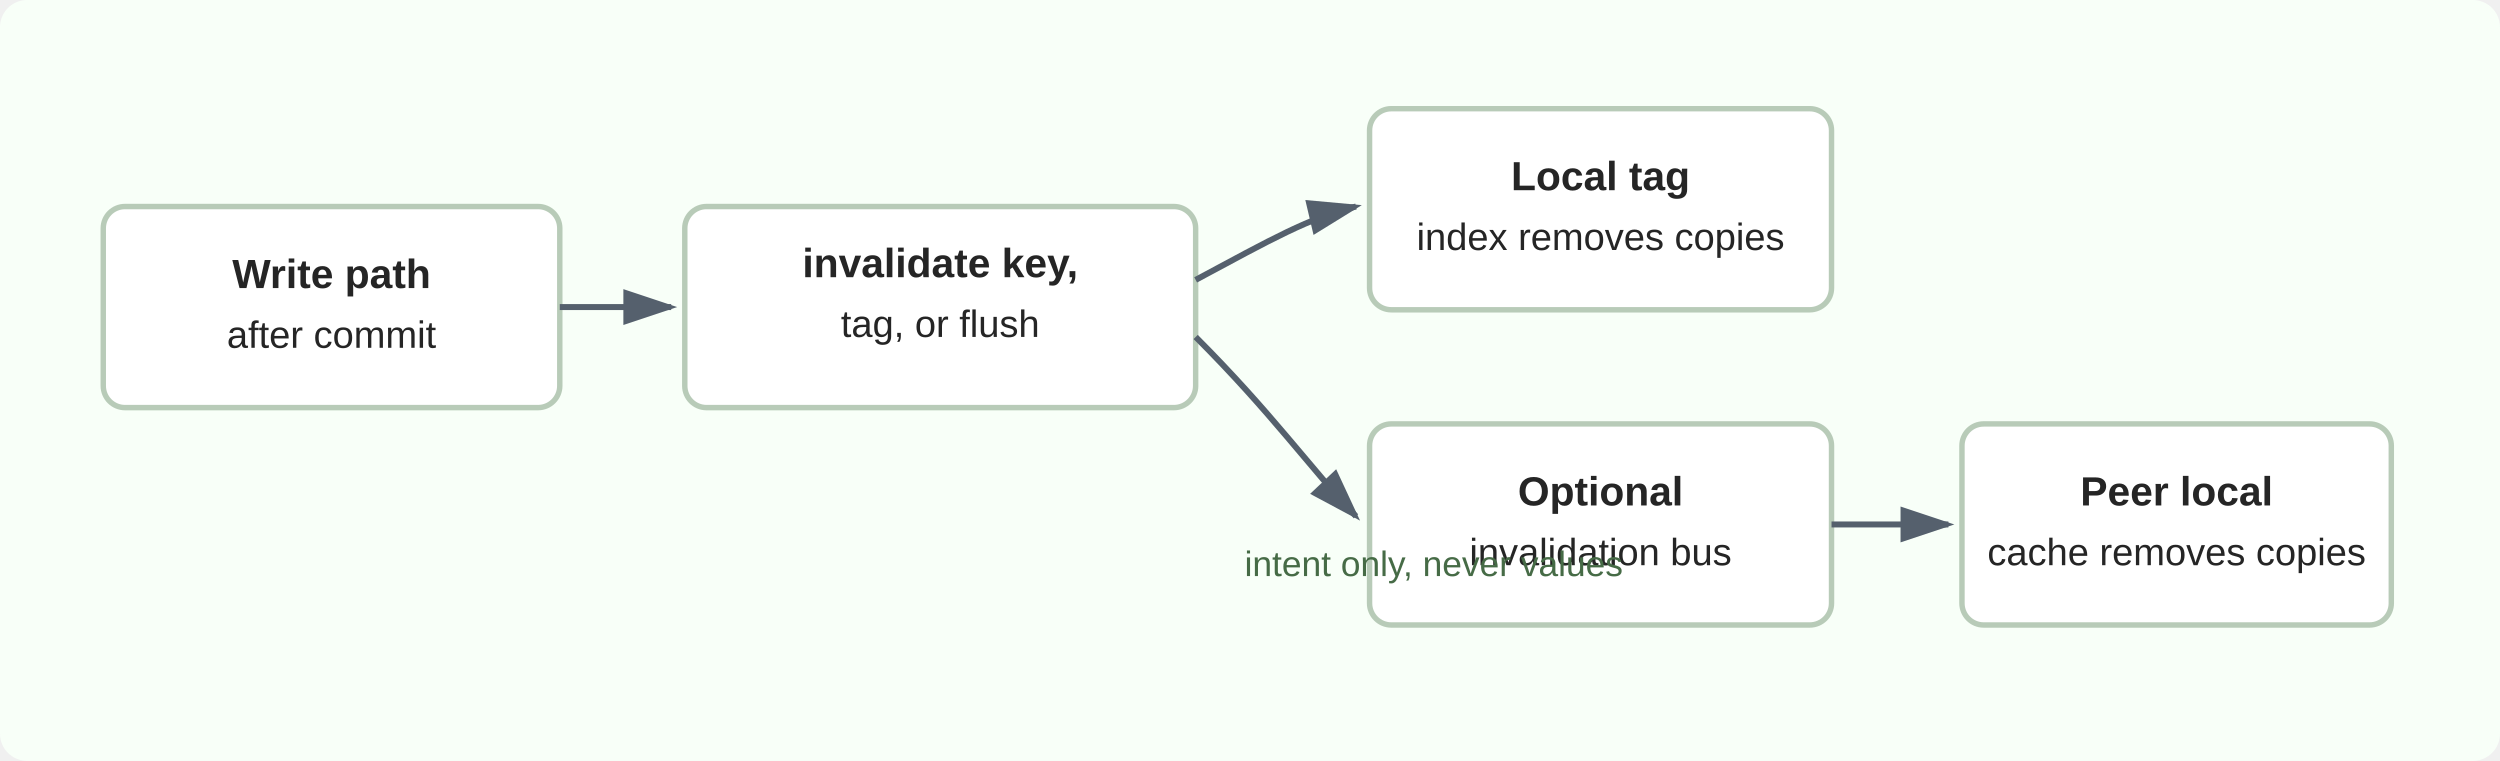
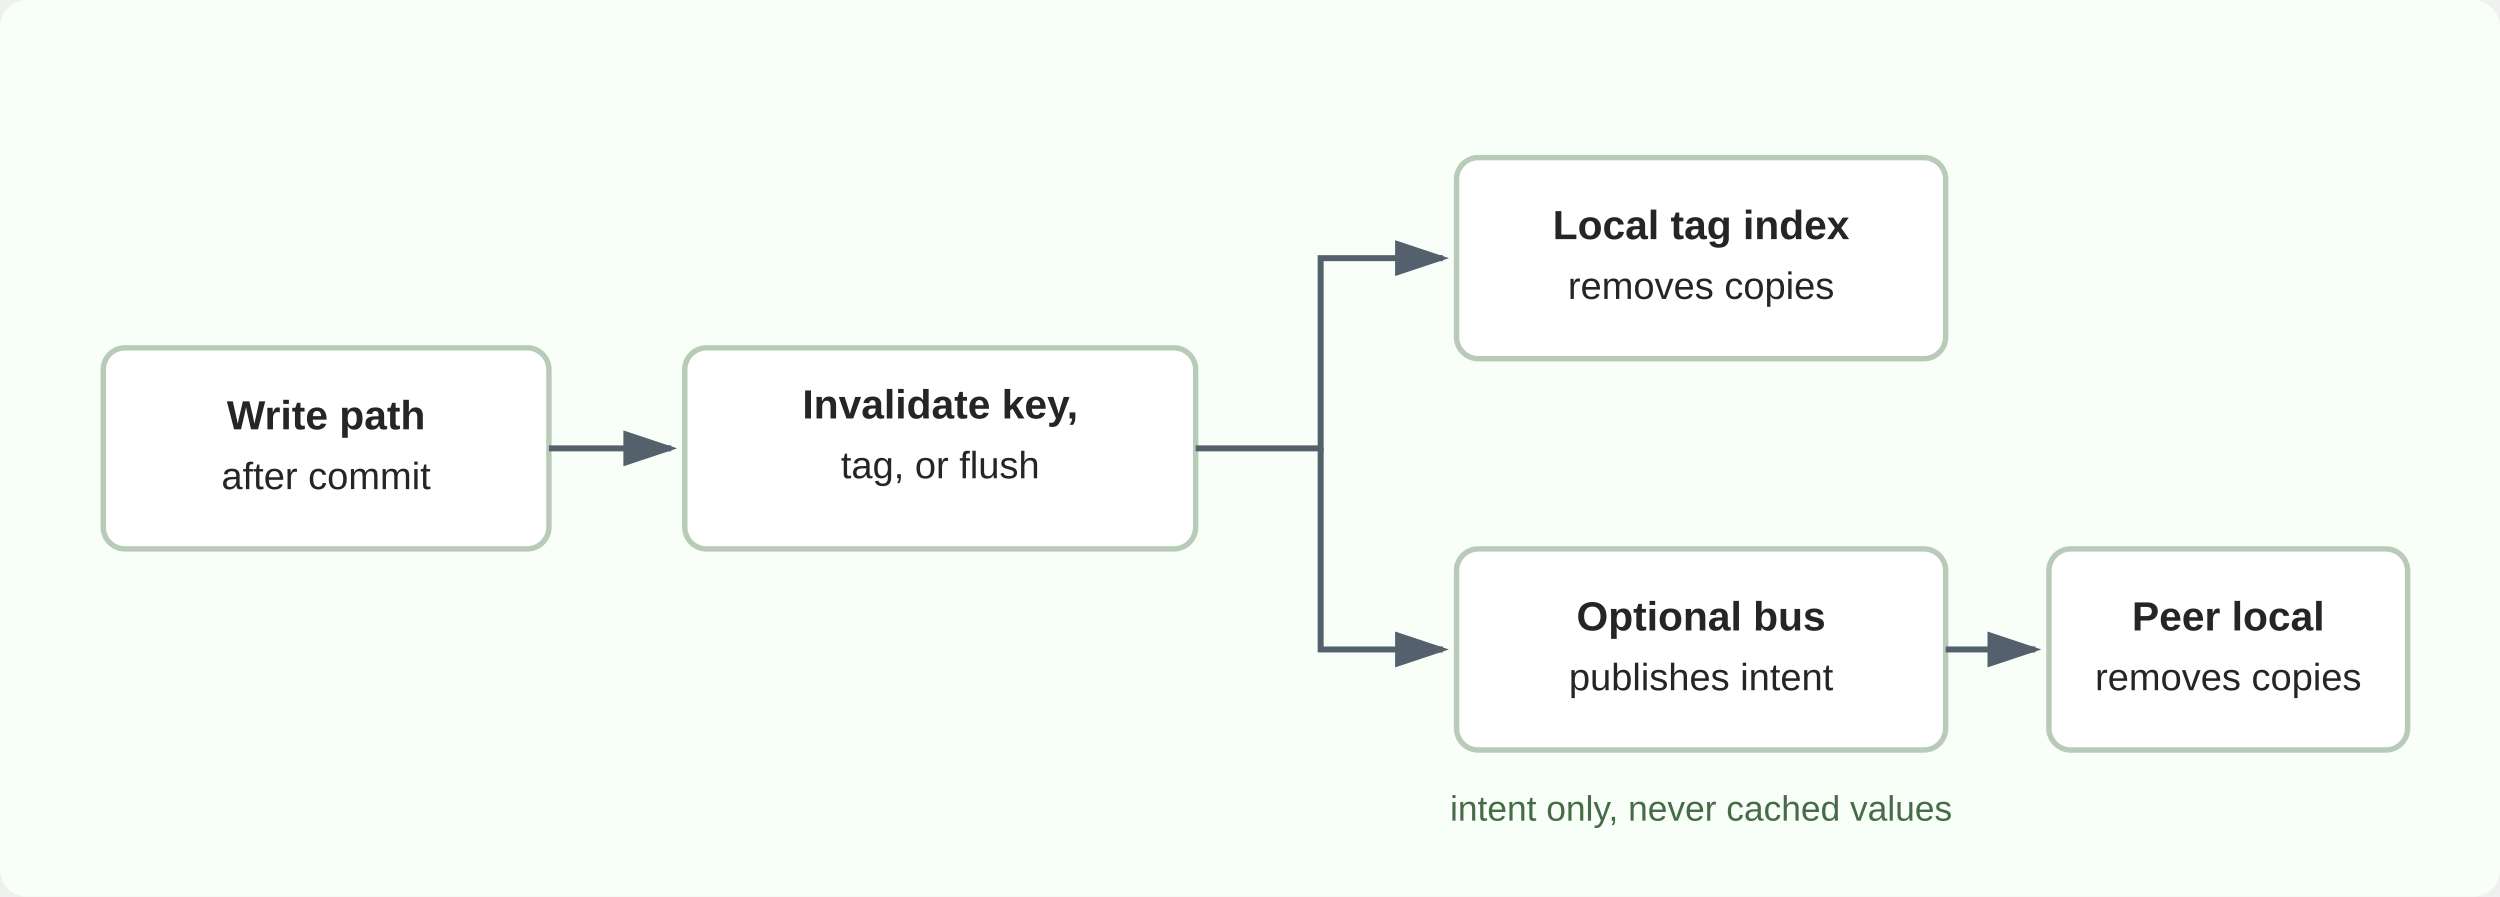
- <svg xmlns="http://www.w3.org/2000/svg" width="920" height="280" viewBox="0 0 920 280" role="img" aria-labelledby="title desc">
+ <svg xmlns="http://www.w3.org/2000/svg" width="920" height="330" viewBox="0 0 920 330" role="img" aria-labelledby="title desc">
  <defs>
    <marker id="arrow" markerWidth="10" markerHeight="10" refX="8" refY="3" orient="auto" markerUnits="strokeWidth">
      <path d="M0,0 L0,6 L9,3 z" fill="#55606d" />
    </marker>
  </defs>
-   <rect width="920" height="280" rx="10" fill="#f8fff8" />
+   <rect width="920" height="330" rx="10" fill="#f8fff8" />
  <g fill="#ffffff" stroke="#b8cbb8" stroke-width="2">
-     <rect x="38" y="76" width="168" height="74" rx="8" />
-     <rect x="252" y="76" width="188" height="74" rx="8" />
-     <rect x="504" y="40" width="170" height="74" rx="8" />
-     <rect x="504" y="156" width="170" height="74" rx="8" />
-     <rect x="722" y="156" width="158" height="74" rx="8" />
+     <rect x="38" y="128" width="164" height="74" rx="8" />
+     <rect x="252" y="128" width="188" height="74" rx="8" />
+     <rect x="536" y="58" width="180" height="74" rx="8" />
+     <rect x="536" y="202" width="180" height="74" rx="8" />
+     <rect x="754" y="202" width="132" height="74" rx="8" />
  </g>
  <g font-family="Arial, sans-serif" fill="#252525" text-anchor="middle">
-     <text x="122" y="106" font-size="15" font-weight="700">Write path</text>
-     <text x="122" y="128" font-size="14">after commit</text>
-     <text x="346" y="102" font-size="15" font-weight="700">invalidate key,</text>
-     <text x="346" y="124" font-size="14">tag, or flush</text>
-     <text x="589" y="70" font-size="15" font-weight="700">Local tag</text>
-     <text x="589" y="92" font-size="14">index removes copies</text>
-     <text x="589" y="186" font-size="15" font-weight="700">Optional</text>
-     <text x="589" y="208" font-size="14">invalidation bus</text>
-     <text x="801" y="186" font-size="15" font-weight="700">Peer local</text>
-     <text x="801" y="208" font-size="14">cache removes copies</text>
+     <text x="120" y="158" font-size="15" font-weight="700">Write path</text>
+     <text x="120" y="180" font-size="14">after commit</text>
+     <text x="346" y="154" font-size="15" font-weight="700">Invalidate key,</text>
+     <text x="346" y="176" font-size="14">tag, or flush</text>
+     <text x="626" y="88" font-size="15" font-weight="700">Local tag index</text>
+     <text x="626" y="110" font-size="14">removes copies</text>
+     <text x="626" y="232" font-size="15" font-weight="700">Optional bus</text>
+     <text x="626" y="254" font-size="14">publishes intent</text>
+     <text x="820" y="232" font-size="15" font-weight="700">Peer local</text>
+     <text x="820" y="254" font-size="14">removes copies</text>
  </g>
  <g stroke="#55606d" stroke-width="2.2" fill="none" marker-end="url(#arrow)">
-     <path d="M206 113 H247" />
-     <path d="M440 103 C468 88 482 80 499 76" />
-     <path d="M440 124 C468 152 482 172 499 190" />
-     <path d="M674 193 H717" />
+     <path d="M202 165 H247" />
+     <path d="M440 165 H486 V95 H531" />
+     <path d="M486 165 V239 H531" />
+     <path d="M716 239 H749" />
  </g>
-   <text x="458" y="212" font-family="Arial, sans-serif" font-size="13" fill="#466b46">intent only, never values</text>
+   <text x="626" y="302" font-family="Arial, sans-serif" font-size="13" fill="#466b46" text-anchor="middle">intent only, never cached values</text>
</svg>
